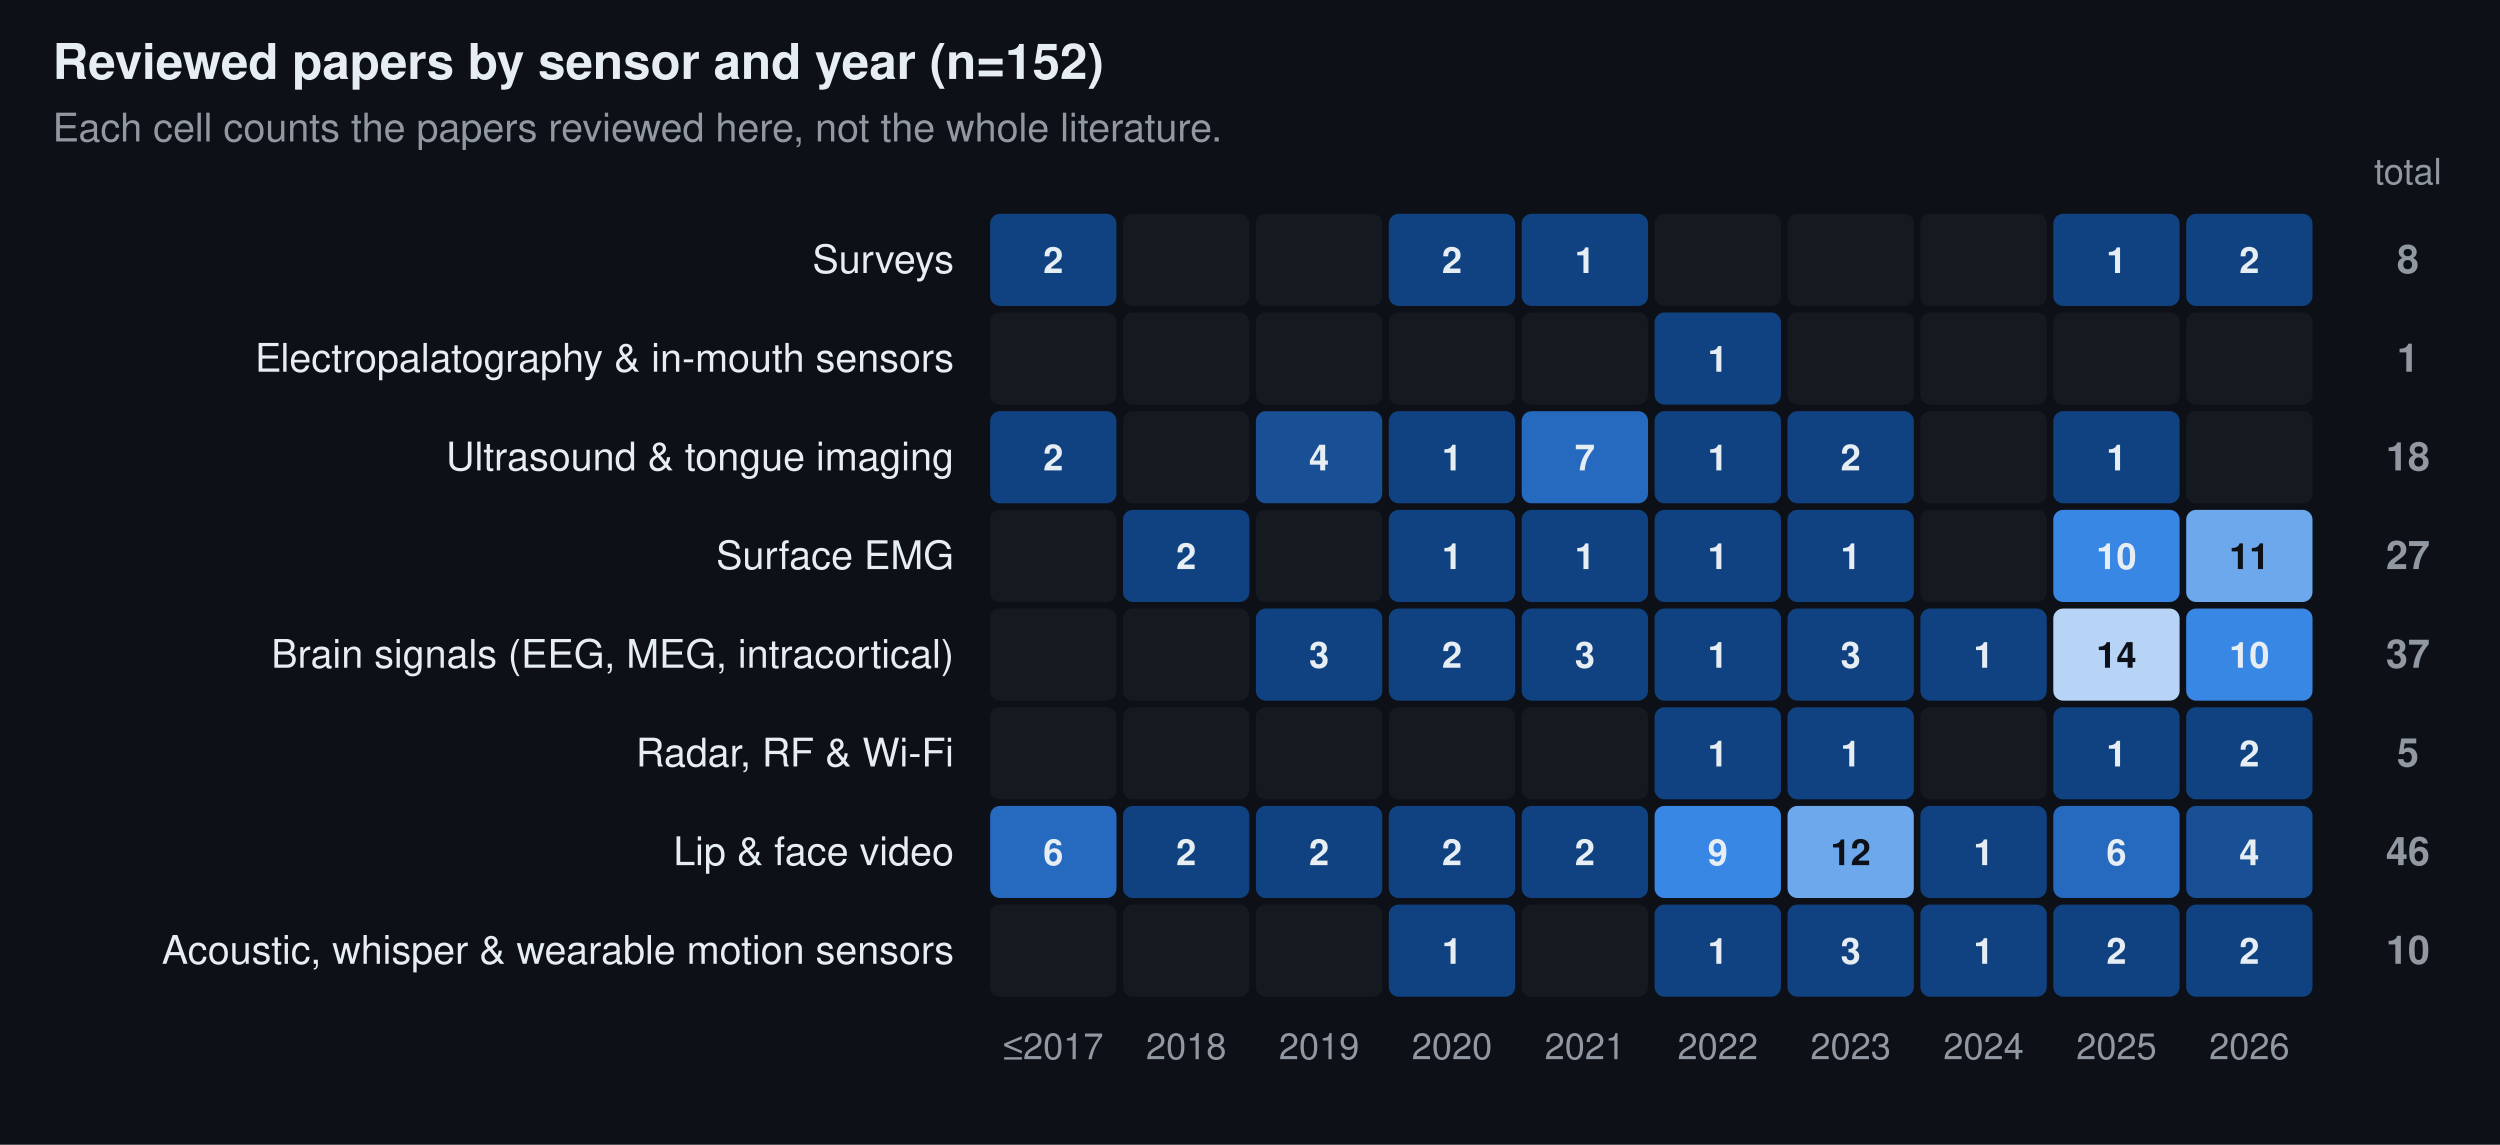
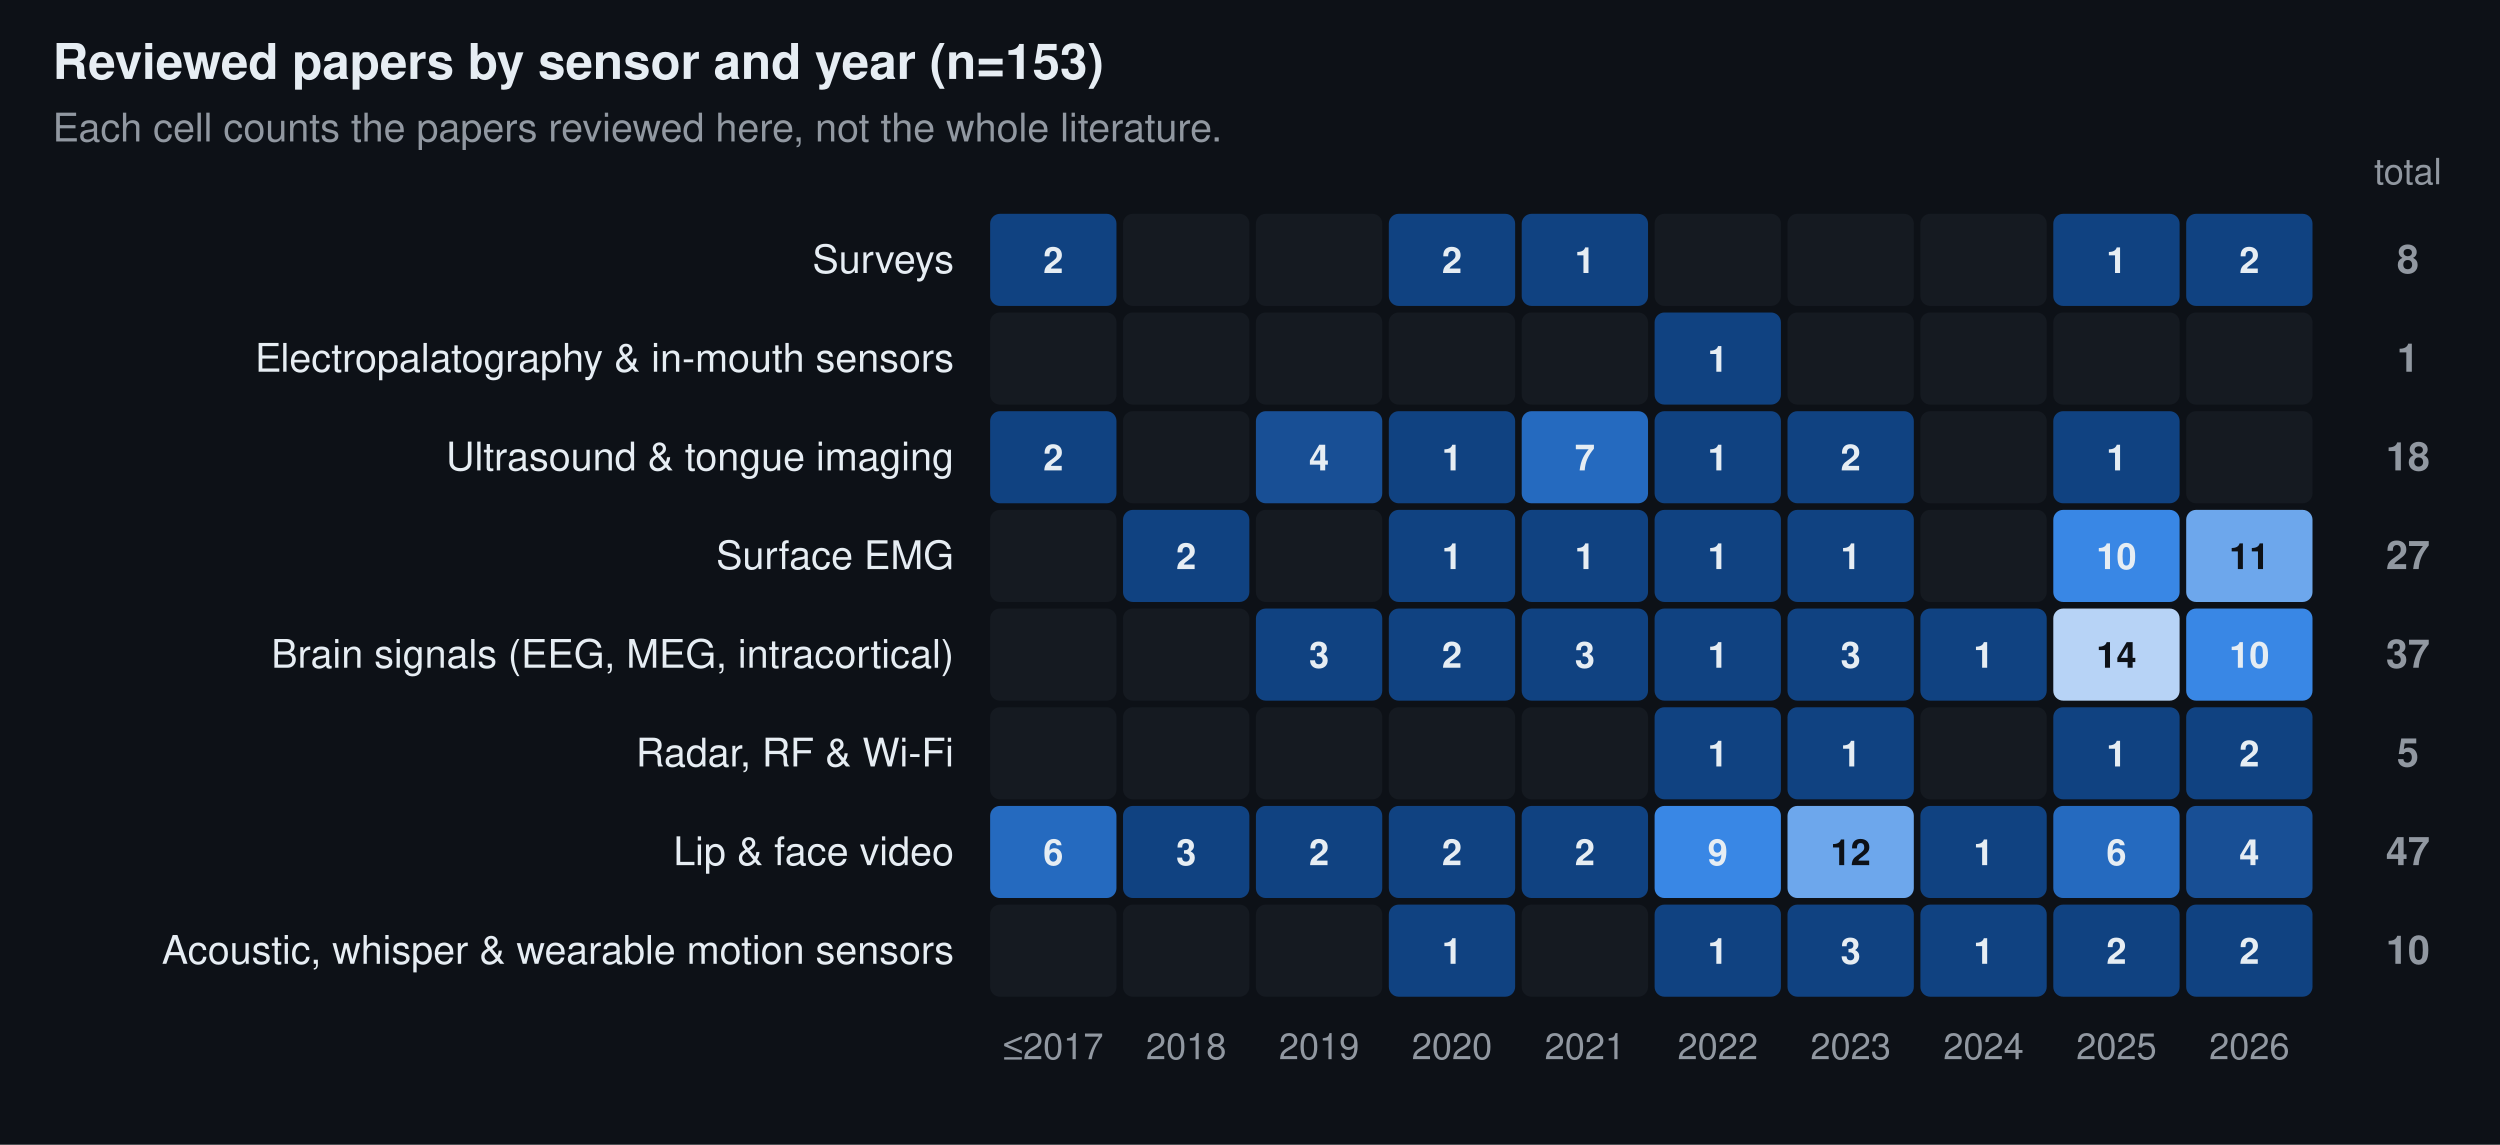
- <svg xmlns="http://www.w3.org/2000/svg" width="760" height="348" viewBox="0 0 760 348" font-family="-apple-system, BlinkMacSystemFont, 'Segoe UI', Helvetica, Arial, sans-serif" role="img" aria-label="Reviewed papers by sensor and year (n=152)">
+ <svg xmlns="http://www.w3.org/2000/svg" width="760" height="348" viewBox="0 0 760 348" font-family="-apple-system, BlinkMacSystemFont, 'Segoe UI', Helvetica, Arial, sans-serif" role="img" aria-label="Reviewed papers by sensor and year (n=153)">
  <rect width="760" height="348" fill="#0d1117" />
-   <text x="16.0" y="24.0" font-size="15" fill="#e6edf3" text-anchor="start" font-weight="600">Reviewed papers by sensor and year (n=152)</text>
+   <text x="16.0" y="24.0" font-size="15" fill="#e6edf3" text-anchor="start" font-weight="600">Reviewed papers by sensor and year (n=153)</text>
  <text x="16.0" y="43.0" font-size="12" fill="#9198a1" text-anchor="start">Each cell counts the papers reviewed here, not the whole literature.</text>
  <text x="320.2" y="322.0" font-size="11" fill="#9198a1" text-anchor="middle">≤2017</text>
  <text x="360.6" y="322.0" font-size="11" fill="#9198a1" text-anchor="middle">2018</text>
  <text x="401.0" y="322.0" font-size="11" fill="#9198a1" text-anchor="middle">2019</text>
  <text x="441.4" y="322.0" font-size="11" fill="#9198a1" text-anchor="middle">2020</text>
  <text x="481.8" y="322.0" font-size="11" fill="#9198a1" text-anchor="middle">2021</text>
  <text x="522.2" y="322.0" font-size="11" fill="#9198a1" text-anchor="middle">2022</text>
  <text x="562.6" y="322.0" font-size="11" fill="#9198a1" text-anchor="middle">2023</text>
  <text x="603.0" y="322.0" font-size="11" fill="#9198a1" text-anchor="middle">2024</text>
  <text x="643.4" y="322.0" font-size="11" fill="#9198a1" text-anchor="middle">2025</text>
  <text x="683.8" y="322.0" font-size="11" fill="#9198a1" text-anchor="middle">2026</text>
  <text x="732.0" y="56.0" font-size="11" fill="#9198a1" text-anchor="middle">total</text>
  <text x="290.0" y="83.0" font-size="12" fill="#e6edf3" text-anchor="end">Surveys</text>
  <rect x="301.0" y="65.0" width="38.4" height="28.0" rx="3" fill="#104281" />
  <text x="320.2" y="83.0" font-size="11" fill="#e6edf3" text-anchor="middle" font-weight="600">2</text>
  <rect x="341.4" y="65.0" width="38.4" height="28.0" rx="3" fill="#151a21" />
  <rect x="381.8" y="65.0" width="38.4" height="28.0" rx="3" fill="#151a21" />
  <rect x="422.2" y="65.0" width="38.4" height="28.0" rx="3" fill="#104281" />
  <text x="441.4" y="83.0" font-size="11" fill="#e6edf3" text-anchor="middle" font-weight="600">2</text>
  <rect x="462.6" y="65.0" width="38.4" height="28.0" rx="3" fill="#104281" />
  <text x="481.8" y="83.0" font-size="11" fill="#e6edf3" text-anchor="middle" font-weight="600">1</text>
  <rect x="503.0" y="65.0" width="38.4" height="28.0" rx="3" fill="#151a21" />
  <rect x="543.4" y="65.0" width="38.4" height="28.0" rx="3" fill="#151a21" />
  <rect x="583.8" y="65.0" width="38.4" height="28.0" rx="3" fill="#151a21" />
  <rect x="624.2" y="65.0" width="38.4" height="28.0" rx="3" fill="#104281" />
  <text x="643.4" y="83.0" font-size="11" fill="#e6edf3" text-anchor="middle" font-weight="600">1</text>
  <rect x="664.6" y="65.0" width="38.4" height="28.0" rx="3" fill="#104281" />
  <text x="683.8" y="83.0" font-size="11" fill="#e6edf3" text-anchor="middle" font-weight="600">2</text>
  <text x="732.0" y="83.0" font-size="12" fill="#9198a1" text-anchor="middle" font-weight="600">8</text>
  <text x="290.0" y="113.0" font-size="12" fill="#e6edf3" text-anchor="end">Electropalatography &amp; in-mouth sensors</text>
  <rect x="301.0" y="95.0" width="38.4" height="28.0" rx="3" fill="#151a21" />
  <rect x="341.4" y="95.0" width="38.4" height="28.0" rx="3" fill="#151a21" />
  <rect x="381.8" y="95.0" width="38.4" height="28.0" rx="3" fill="#151a21" />
  <rect x="422.2" y="95.0" width="38.4" height="28.0" rx="3" fill="#151a21" />
  <rect x="462.6" y="95.0" width="38.4" height="28.0" rx="3" fill="#151a21" />
  <rect x="503.0" y="95.0" width="38.4" height="28.0" rx="3" fill="#104281" />
  <text x="522.2" y="113.0" font-size="11" fill="#e6edf3" text-anchor="middle" font-weight="600">1</text>
  <rect x="543.4" y="95.0" width="38.4" height="28.0" rx="3" fill="#151a21" />
  <rect x="583.8" y="95.0" width="38.4" height="28.0" rx="3" fill="#151a21" />
  <rect x="624.2" y="95.0" width="38.4" height="28.0" rx="3" fill="#151a21" />
  <rect x="664.6" y="95.0" width="38.4" height="28.0" rx="3" fill="#151a21" />
  <text x="732.0" y="113.0" font-size="12" fill="#9198a1" text-anchor="middle" font-weight="600">1</text>
  <text x="290.0" y="143.0" font-size="12" fill="#e6edf3" text-anchor="end">Ultrasound &amp; tongue imaging</text>
  <rect x="301.0" y="125.0" width="38.4" height="28.0" rx="3" fill="#104281" />
  <text x="320.2" y="143.0" font-size="11" fill="#e6edf3" text-anchor="middle" font-weight="600">2</text>
  <rect x="341.4" y="125.0" width="38.4" height="28.0" rx="3" fill="#151a21" />
  <rect x="381.8" y="125.0" width="38.4" height="28.0" rx="3" fill="#184f95" />
  <text x="401.0" y="143.0" font-size="11" fill="#e6edf3" text-anchor="middle" font-weight="600">4</text>
  <rect x="422.2" y="125.0" width="38.4" height="28.0" rx="3" fill="#104281" />
  <text x="441.4" y="143.0" font-size="11" fill="#e6edf3" text-anchor="middle" font-weight="600">1</text>
  <rect x="462.6" y="125.0" width="38.4" height="28.0" rx="3" fill="#256abf" />
  <text x="481.8" y="143.0" font-size="11" fill="#e6edf3" text-anchor="middle" font-weight="600">7</text>
  <rect x="503.0" y="125.0" width="38.4" height="28.0" rx="3" fill="#104281" />
  <text x="522.2" y="143.0" font-size="11" fill="#e6edf3" text-anchor="middle" font-weight="600">1</text>
  <rect x="543.4" y="125.0" width="38.4" height="28.0" rx="3" fill="#104281" />
  <text x="562.6" y="143.0" font-size="11" fill="#e6edf3" text-anchor="middle" font-weight="600">2</text>
  <rect x="583.8" y="125.0" width="38.4" height="28.0" rx="3" fill="#151a21" />
  <rect x="624.2" y="125.0" width="38.4" height="28.0" rx="3" fill="#104281" />
  <text x="643.4" y="143.0" font-size="11" fill="#e6edf3" text-anchor="middle" font-weight="600">1</text>
  <rect x="664.6" y="125.0" width="38.4" height="28.0" rx="3" fill="#151a21" />
  <text x="732.0" y="143.0" font-size="12" fill="#9198a1" text-anchor="middle" font-weight="600">18</text>
  <text x="290.0" y="173.0" font-size="12" fill="#e6edf3" text-anchor="end">Surface EMG</text>
  <rect x="301.0" y="155.0" width="38.4" height="28.0" rx="3" fill="#151a21" />
  <rect x="341.4" y="155.0" width="38.4" height="28.0" rx="3" fill="#104281" />
  <text x="360.6" y="173.0" font-size="11" fill="#e6edf3" text-anchor="middle" font-weight="600">2</text>
  <rect x="381.8" y="155.0" width="38.4" height="28.0" rx="3" fill="#151a21" />
  <rect x="422.2" y="155.0" width="38.4" height="28.0" rx="3" fill="#104281" />
  <text x="441.4" y="173.0" font-size="11" fill="#e6edf3" text-anchor="middle" font-weight="600">1</text>
  <rect x="462.6" y="155.0" width="38.4" height="28.0" rx="3" fill="#104281" />
  <text x="481.8" y="173.0" font-size="11" fill="#e6edf3" text-anchor="middle" font-weight="600">1</text>
  <rect x="503.0" y="155.0" width="38.4" height="28.0" rx="3" fill="#104281" />
  <text x="522.2" y="173.0" font-size="11" fill="#e6edf3" text-anchor="middle" font-weight="600">1</text>
  <rect x="543.4" y="155.0" width="38.4" height="28.0" rx="3" fill="#104281" />
  <text x="562.6" y="173.0" font-size="11" fill="#e6edf3" text-anchor="middle" font-weight="600">1</text>
  <rect x="583.8" y="155.0" width="38.4" height="28.0" rx="3" fill="#151a21" />
  <rect x="624.2" y="155.0" width="38.4" height="28.0" rx="3" fill="#3987e5" />
  <text x="643.4" y="173.0" font-size="11" fill="#e6edf3" text-anchor="middle" font-weight="600">10</text>
  <rect x="664.6" y="155.0" width="38.4" height="28.0" rx="3" fill="#6da7ec" />
  <text x="683.8" y="173.0" font-size="11" fill="#0d1117" text-anchor="middle" font-weight="600">11</text>
  <text x="732.0" y="173.0" font-size="12" fill="#9198a1" text-anchor="middle" font-weight="600">27</text>
  <text x="290.0" y="203.0" font-size="12" fill="#e6edf3" text-anchor="end">Brain signals (EEG, MEG, intracortical)</text>
  <rect x="301.0" y="185.0" width="38.4" height="28.0" rx="3" fill="#151a21" />
  <rect x="341.4" y="185.0" width="38.4" height="28.0" rx="3" fill="#151a21" />
  <rect x="381.8" y="185.0" width="38.4" height="28.0" rx="3" fill="#104281" />
  <text x="401.0" y="203.0" font-size="11" fill="#e6edf3" text-anchor="middle" font-weight="600">3</text>
  <rect x="422.2" y="185.0" width="38.4" height="28.0" rx="3" fill="#104281" />
  <text x="441.4" y="203.0" font-size="11" fill="#e6edf3" text-anchor="middle" font-weight="600">2</text>
  <rect x="462.6" y="185.0" width="38.4" height="28.0" rx="3" fill="#104281" />
  <text x="481.8" y="203.0" font-size="11" fill="#e6edf3" text-anchor="middle" font-weight="600">3</text>
  <rect x="503.0" y="185.0" width="38.4" height="28.0" rx="3" fill="#104281" />
  <text x="522.2" y="203.0" font-size="11" fill="#e6edf3" text-anchor="middle" font-weight="600">1</text>
  <rect x="543.4" y="185.0" width="38.4" height="28.0" rx="3" fill="#104281" />
  <text x="562.6" y="203.0" font-size="11" fill="#e6edf3" text-anchor="middle" font-weight="600">3</text>
  <rect x="583.8" y="185.0" width="38.4" height="28.0" rx="3" fill="#104281" />
  <text x="603.0" y="203.0" font-size="11" fill="#e6edf3" text-anchor="middle" font-weight="600">1</text>
  <rect x="624.2" y="185.0" width="38.4" height="28.0" rx="3" fill="#b7d3f6" />
  <text x="643.4" y="203.0" font-size="11" fill="#0d1117" text-anchor="middle" font-weight="600">14</text>
  <rect x="664.6" y="185.0" width="38.4" height="28.0" rx="3" fill="#3987e5" />
  <text x="683.8" y="203.0" font-size="11" fill="#e6edf3" text-anchor="middle" font-weight="600">10</text>
  <text x="732.0" y="203.0" font-size="12" fill="#9198a1" text-anchor="middle" font-weight="600">37</text>
  <text x="290.0" y="233.0" font-size="12" fill="#e6edf3" text-anchor="end">Radar, RF &amp; Wi-Fi</text>
  <rect x="301.0" y="215.0" width="38.4" height="28.0" rx="3" fill="#151a21" />
  <rect x="341.4" y="215.0" width="38.4" height="28.0" rx="3" fill="#151a21" />
  <rect x="381.8" y="215.0" width="38.4" height="28.0" rx="3" fill="#151a21" />
  <rect x="422.2" y="215.0" width="38.4" height="28.0" rx="3" fill="#151a21" />
  <rect x="462.6" y="215.0" width="38.4" height="28.0" rx="3" fill="#151a21" />
  <rect x="503.0" y="215.0" width="38.4" height="28.0" rx="3" fill="#104281" />
  <text x="522.2" y="233.0" font-size="11" fill="#e6edf3" text-anchor="middle" font-weight="600">1</text>
  <rect x="543.4" y="215.0" width="38.4" height="28.0" rx="3" fill="#104281" />
  <text x="562.6" y="233.0" font-size="11" fill="#e6edf3" text-anchor="middle" font-weight="600">1</text>
  <rect x="583.8" y="215.0" width="38.4" height="28.0" rx="3" fill="#151a21" />
  <rect x="624.2" y="215.0" width="38.4" height="28.0" rx="3" fill="#104281" />
  <text x="643.4" y="233.0" font-size="11" fill="#e6edf3" text-anchor="middle" font-weight="600">1</text>
  <rect x="664.6" y="215.0" width="38.4" height="28.0" rx="3" fill="#104281" />
  <text x="683.8" y="233.0" font-size="11" fill="#e6edf3" text-anchor="middle" font-weight="600">2</text>
  <text x="732.0" y="233.0" font-size="12" fill="#9198a1" text-anchor="middle" font-weight="600">5</text>
  <text x="290.0" y="263.0" font-size="12" fill="#e6edf3" text-anchor="end">Lip &amp; face video</text>
  <rect x="301.0" y="245.0" width="38.4" height="28.0" rx="3" fill="#256abf" />
  <text x="320.2" y="263.0" font-size="11" fill="#e6edf3" text-anchor="middle" font-weight="600">6</text>
  <rect x="341.4" y="245.0" width="38.4" height="28.0" rx="3" fill="#104281" />
-   <text x="360.6" y="263.0" font-size="11" fill="#e6edf3" text-anchor="middle" font-weight="600">2</text>
+   <text x="360.6" y="263.0" font-size="11" fill="#e6edf3" text-anchor="middle" font-weight="600">3</text>
  <rect x="381.8" y="245.0" width="38.4" height="28.0" rx="3" fill="#104281" />
  <text x="401.0" y="263.0" font-size="11" fill="#e6edf3" text-anchor="middle" font-weight="600">2</text>
  <rect x="422.2" y="245.0" width="38.4" height="28.0" rx="3" fill="#104281" />
  <text x="441.4" y="263.0" font-size="11" fill="#e6edf3" text-anchor="middle" font-weight="600">2</text>
  <rect x="462.6" y="245.0" width="38.4" height="28.0" rx="3" fill="#104281" />
  <text x="481.8" y="263.0" font-size="11" fill="#e6edf3" text-anchor="middle" font-weight="600">2</text>
  <rect x="503.0" y="245.0" width="38.4" height="28.0" rx="3" fill="#3987e5" />
  <text x="522.2" y="263.0" font-size="11" fill="#e6edf3" text-anchor="middle" font-weight="600">9</text>
  <rect x="543.4" y="245.0" width="38.4" height="28.0" rx="3" fill="#6da7ec" />
  <text x="562.6" y="263.0" font-size="11" fill="#0d1117" text-anchor="middle" font-weight="600">12</text>
  <rect x="583.8" y="245.0" width="38.4" height="28.0" rx="3" fill="#104281" />
  <text x="603.0" y="263.0" font-size="11" fill="#e6edf3" text-anchor="middle" font-weight="600">1</text>
  <rect x="624.2" y="245.0" width="38.4" height="28.0" rx="3" fill="#256abf" />
  <text x="643.4" y="263.0" font-size="11" fill="#e6edf3" text-anchor="middle" font-weight="600">6</text>
  <rect x="664.6" y="245.0" width="38.4" height="28.0" rx="3" fill="#184f95" />
  <text x="683.8" y="263.0" font-size="11" fill="#e6edf3" text-anchor="middle" font-weight="600">4</text>
-   <text x="732.0" y="263.0" font-size="12" fill="#9198a1" text-anchor="middle" font-weight="600">46</text>
+   <text x="732.0" y="263.0" font-size="12" fill="#9198a1" text-anchor="middle" font-weight="600">47</text>
  <text x="290.0" y="293.0" font-size="12" fill="#e6edf3" text-anchor="end">Acoustic, whisper &amp; wearable motion sensors</text>
  <rect x="301.0" y="275.0" width="38.4" height="28.0" rx="3" fill="#151a21" />
  <rect x="341.4" y="275.0" width="38.4" height="28.0" rx="3" fill="#151a21" />
  <rect x="381.8" y="275.0" width="38.4" height="28.0" rx="3" fill="#151a21" />
  <rect x="422.2" y="275.0" width="38.4" height="28.0" rx="3" fill="#104281" />
  <text x="441.4" y="293.0" font-size="11" fill="#e6edf3" text-anchor="middle" font-weight="600">1</text>
  <rect x="462.6" y="275.0" width="38.4" height="28.0" rx="3" fill="#151a21" />
  <rect x="503.0" y="275.0" width="38.4" height="28.0" rx="3" fill="#104281" />
  <text x="522.2" y="293.0" font-size="11" fill="#e6edf3" text-anchor="middle" font-weight="600">1</text>
  <rect x="543.4" y="275.0" width="38.4" height="28.0" rx="3" fill="#104281" />
  <text x="562.6" y="293.0" font-size="11" fill="#e6edf3" text-anchor="middle" font-weight="600">3</text>
  <rect x="583.8" y="275.0" width="38.4" height="28.0" rx="3" fill="#104281" />
  <text x="603.0" y="293.0" font-size="11" fill="#e6edf3" text-anchor="middle" font-weight="600">1</text>
  <rect x="624.2" y="275.0" width="38.4" height="28.0" rx="3" fill="#104281" />
  <text x="643.4" y="293.0" font-size="11" fill="#e6edf3" text-anchor="middle" font-weight="600">2</text>
  <rect x="664.6" y="275.0" width="38.4" height="28.0" rx="3" fill="#104281" />
  <text x="683.8" y="293.0" font-size="11" fill="#e6edf3" text-anchor="middle" font-weight="600">2</text>
  <text x="732.0" y="293.0" font-size="12" fill="#9198a1" text-anchor="middle" font-weight="600">10</text>
</svg>
